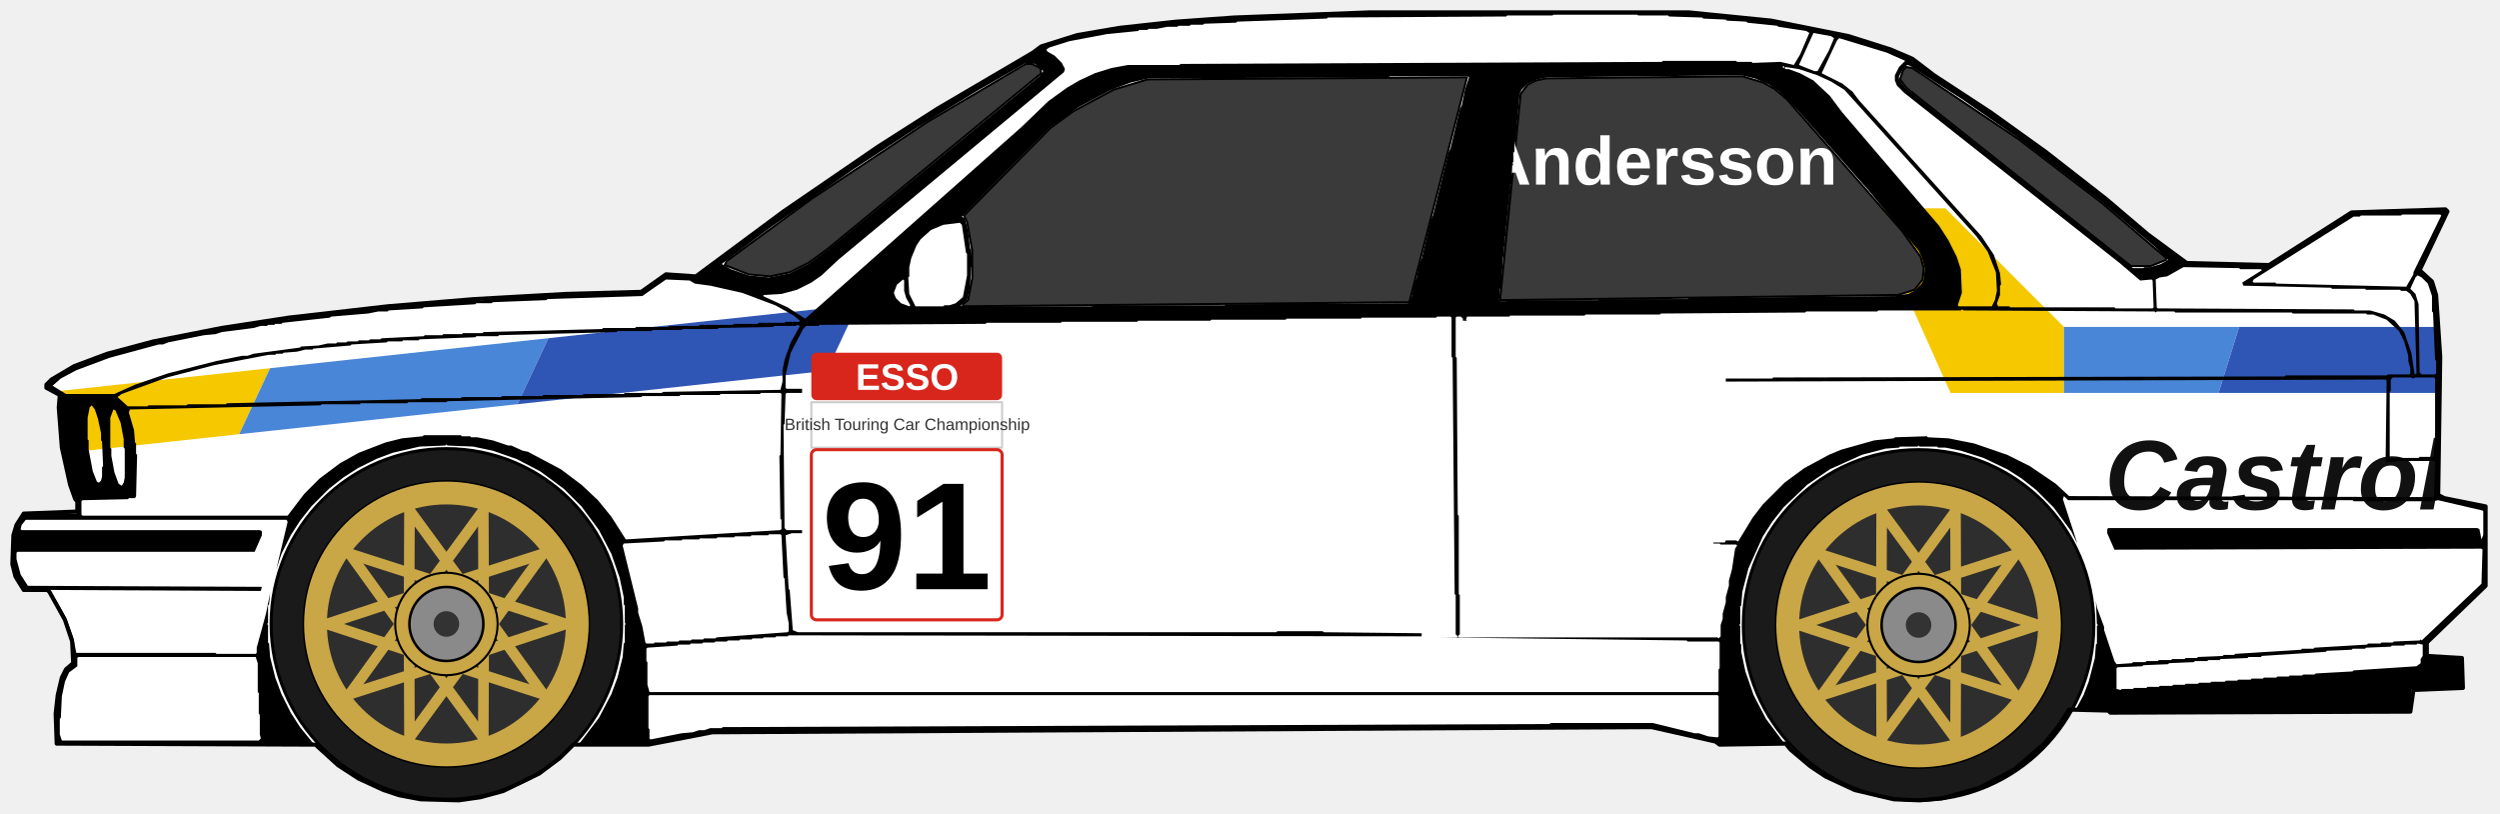
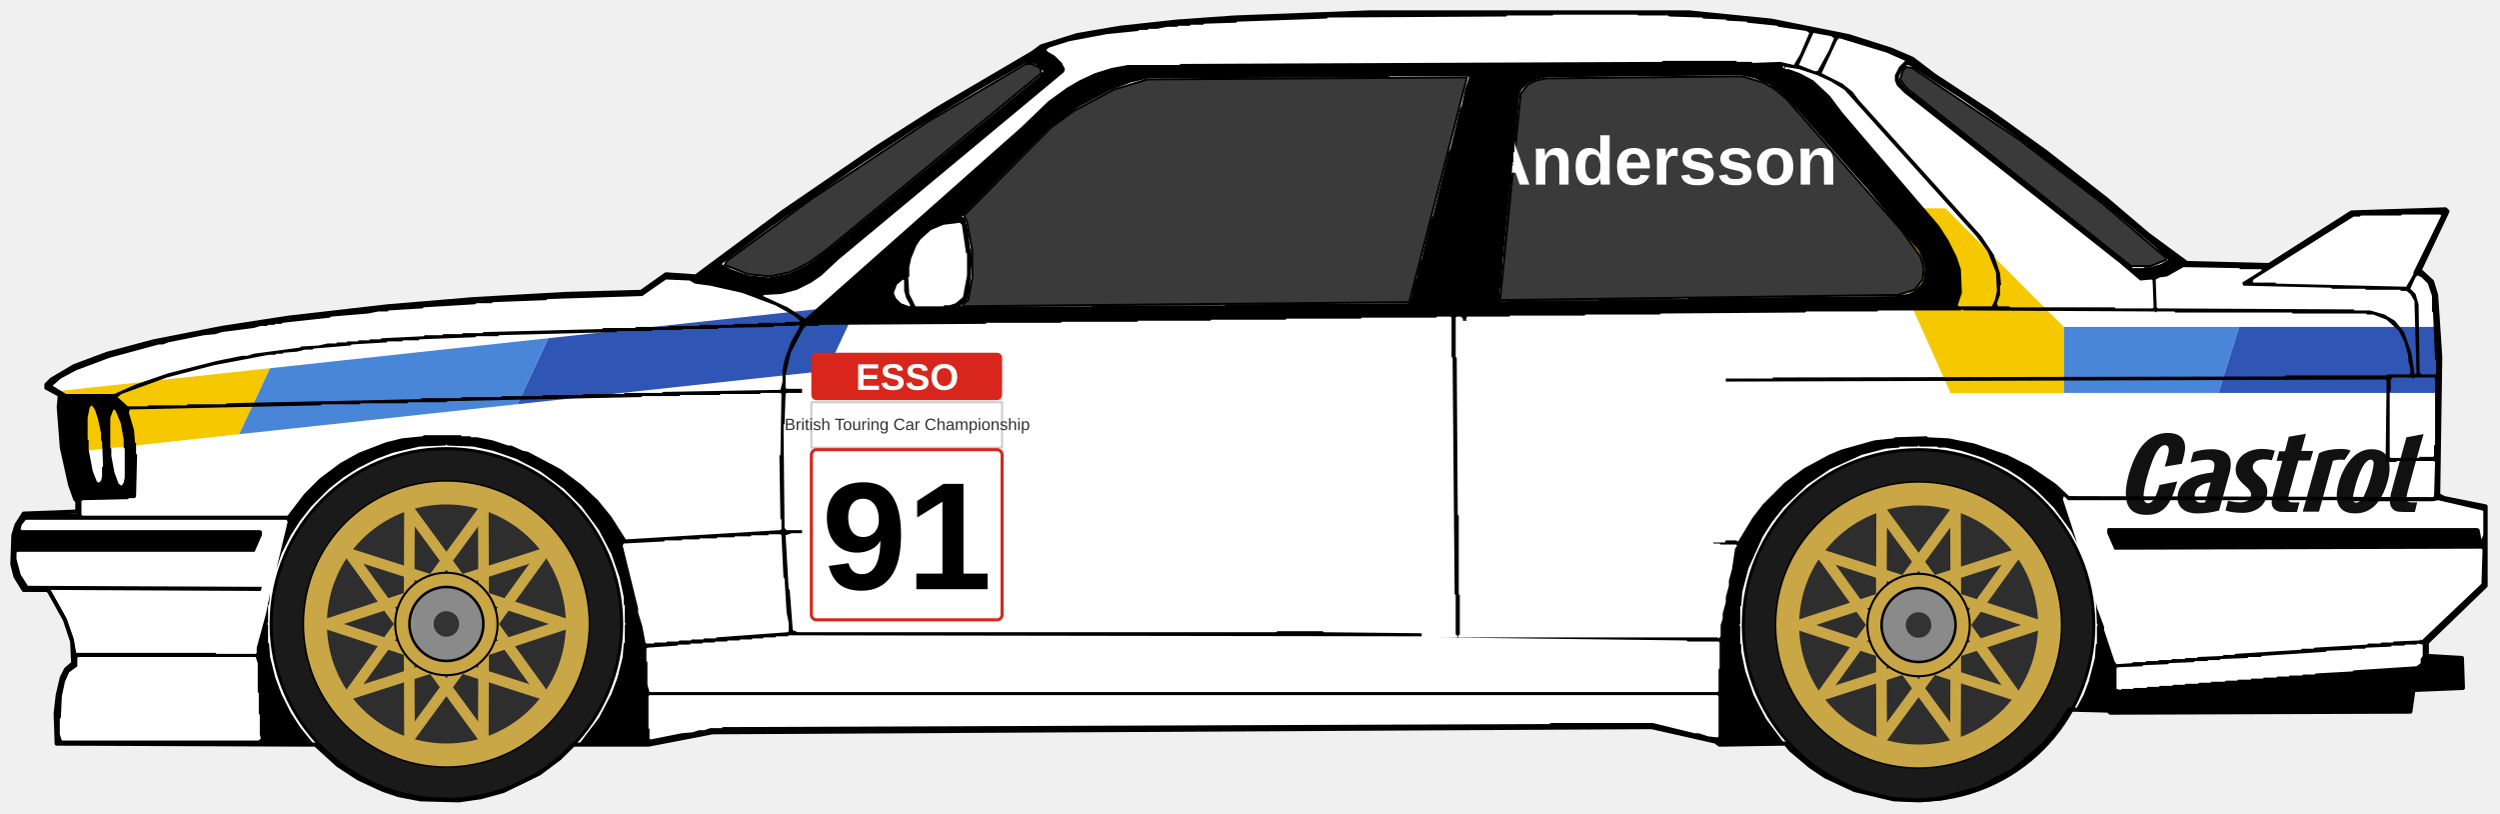
<svg xmlns="http://www.w3.org/2000/svg" viewBox="-12 -12 2424 789" width="2424" height="789">
  <defs>
    <clipPath id="body">
      <path d="M2362.0,193.0 L2360.0,191.0 L2269.0,194.0 L2189.0,245.0 L2109.0,243.0 L2071.0,215.0 L2031.0,181.0 L1972.0,135.0 L1919.0,97.0 L1864.0,61.0 L1843.0,45.0 L1822.0,36.0 L1781.0,23.0 L1706.0,8.0 L1626.0,0.0 L1317.0,0.0 L1185.0,5.0 L1129.0,9.0 L1074.0,15.0 L1033.0,22.0 L998.0,33.0 L990.0,39.0 L898.0,93.0 L840.0,130.0 L748.0,193.0 L663.0,256.0 L634.0,254.0 L610.0,271.0 L537.0,273.0 L448.0,278.0 L364.0,285.0 L268.0,296.0 L203.0,306.0 L137.0,319.0 L92.0,331.0 L60.0,343.0 L38.0,356.0 L33.0,361.0 L33.0,364.0 L46.0,371.0 L45.0,383.0 L48.0,422.0 L56.0,458.0 L61.0,472.0 L63.0,474.0 L63.0,484.0 L11.0,486.0 L4.0,497.0 L1.0,507.0 L0.0,535.0 L3.0,547.0 L11.0,560.0 L34.0,560.0 L36.0,562.0 L51.0,589.0 L58.0,610.0 L59.0,631.0 L52.0,637.0 L48.0,645.0 L44.0,662.0 L42.0,680.0 L43.0,709.0 L294.0,710.0 L316.0,730.0 L336.0,743.0 L360.0,754.0 L375.0,759.0 L396.0,763.0 L433.0,764.0 L454.0,761.0 L476.0,755.0 L511.0,738.0 L531.0,723.0 L544.0,710.0 L617.0,710.0 L679.0,698.0 L1590.0,693.0 L1652.0,707.0 L1656.0,710.0 L1720.0,709.0 L1725.0,715.0 L1744.0,731.0 L1759.0,741.0 L1787.0,754.0 L1825.0,763.0 L1850.0,764.0 L1872.0,762.0 L1908.0,752.0 L1942.0,734.0 L1971.0,709.0 L1984.0,693.0 L1995.0,676.0 L2033.0,677.0 L2035.0,679.0 L2326.0,678.0 L2329.0,657.0 L2377.0,655.0 L2376.0,626.0 L2342.0,624.0 L2342.0,611.0 L2399.0,556.0 L2399.0,479.0 L2359.0,471.0 L2353.0,468.0 L2355.0,334.0 L2351.0,274.0 L2347.0,261.0 L2335.0,250.0 Z" />
    </clipPath>
  </defs>
  <path d="M2362.0,193.0 L2360.0,191.0 L2269.0,194.0 L2189.0,245.0 L2109.0,243.0 L2071.0,215.0 L2031.0,181.0 L1972.0,135.0 L1919.0,97.0 L1864.0,61.0 L1843.0,45.0 L1822.0,36.0 L1781.0,23.0 L1706.0,8.0 L1626.0,0.0 L1317.0,0.0 L1185.0,5.0 L1129.0,9.0 L1074.0,15.0 L1033.0,22.0 L998.0,33.0 L990.0,39.0 L898.0,93.0 L840.0,130.0 L748.0,193.0 L663.0,256.0 L634.0,254.0 L610.0,271.0 L537.0,273.0 L448.0,278.0 L364.0,285.0 L268.0,296.0 L203.0,306.0 L137.0,319.0 L92.0,331.0 L60.0,343.0 L38.0,356.0 L33.0,361.0 L33.0,364.0 L46.0,371.0 L45.0,383.0 L48.0,422.0 L56.0,458.0 L61.0,472.0 L63.0,474.0 L63.0,484.0 L11.0,486.0 L4.0,497.0 L1.0,507.0 L0.0,535.0 L3.0,547.0 L11.0,560.0 L34.0,560.0 L36.0,562.0 L51.0,589.0 L58.0,610.0 L59.0,631.0 L52.0,637.0 L48.0,645.0 L44.0,662.0 L42.0,680.0 L43.0,709.0 L294.0,710.0 L316.0,730.0 L336.0,743.0 L360.0,754.0 L375.0,759.0 L396.0,763.0 L433.0,764.0 L454.0,761.0 L476.0,755.0 L511.0,738.0 L531.0,723.0 L544.0,710.0 L617.0,710.0 L679.0,698.0 L1590.0,693.0 L1652.0,707.0 L1656.0,710.0 L1720.0,709.0 L1725.0,715.0 L1744.0,731.0 L1759.0,741.0 L1787.0,754.0 L1825.0,763.0 L1850.0,764.0 L1872.0,762.0 L1908.0,752.0 L1942.0,734.0 L1971.0,709.0 L1984.0,693.0 L1995.0,676.0 L2033.0,677.0 L2035.0,679.0 L2326.0,678.0 L2329.0,657.0 L2377.0,655.0 L2376.0,626.0 L2342.0,624.0 L2342.0,611.0 L2399.0,556.0 L2399.0,479.0 L2359.0,471.0 L2353.0,468.0 L2355.0,334.0 L2351.0,274.0 L2347.0,261.0 L2335.0,250.0 Z" fill="#ffffff" />
  <g clip-path="url(#body)">
    <path d="M-60.0,378.5 L250.0,345.0 L220.0,409.0 L-90.0,442.5 Z" fill="#f5c800" />
    <path d="M250.0,345.0 L520.0,315.9 L490.0,379.9 L220.0,409.0 Z" fill="#4a86d8" />
    <path d="M520.0,315.9 L820.0,283.5 L790.0,347.5 L490.0,379.9 Z" fill="#2f55b5" />
    <path d="M1800.0,190.0 L1875.0,190.0 L1990.0,305.0 L1990.0,369.0 L1880.0,369.0 Z" fill="#f5c800" />
    <path d="M1990.0,305.0 L2160.0,305.0 L2140.0,369.0 L1990.0,369.0 Z" fill="#4a86d8" />
    <path d="M2160.0,305.0 L2420.0,305.0 L2420.0,369.0 L2140.0,369.0 Z" fill="#2f55b5" />
    <rect x="775" y="330" width="185" height="46" rx="5" fill="#d8261c" />
    <rect x="775" y="378" width="185" height="44" rx="0" fill="#ffffff" stroke="#cccccc" stroke-width="2" />
    <text x="868" y="366" font-family="Arial Black, Arial, Helvetica, sans-serif" font-size="36" font-weight="bold" font-style="normal" fill="#ffffff" text-anchor="middle" textLength="110" lengthAdjust="spacingAndGlyphs">ESSO</text>
    <text x="868" y="405" font-family="Arial, sans-serif" font-size="16" font-weight="normal" font-style="normal" fill="#333333" text-anchor="middle" textLength="165" lengthAdjust="spacingAndGlyphs">British Touring Car Championship</text>
-     <text x="2195" y="482" font-family="Arial Black, Arial, Helvetica, sans-serif" font-size="96" font-weight="bold" font-style="italic" fill="#111111" text-anchor="middle" textLength="295" lengthAdjust="spacingAndGlyphs">Castrol</text>
+     <defs>
+       <filter id="lg0_f" x="0" y="0" width="1" height="1" color-interpolation-filters="sRGB">
+         <feFlood flood-color="#111111" />
+         <feComposite in2="SourceAlpha" operator="in" />
+       </filter>
+     </defs>
+     <g filter="url(#lg0_f)">
+       <svg x="2047.29" y="405.00" width="294.43" height="85.00" viewBox="-0.24 -0.24 86.18 24.88" preserveAspectRatio="none">
+         <defs id="lg0_defs3129" />
+         <path d="m 80.397,17.975 c -0.082,0.412 -0.165,0.825 -0.165,1.155 0,0.99 0.742,1.155 1.484,1.155 h 1.567 l -0.66,2.721 h -3.134 c -0.99,0 -1.814,-0.082 -2.227,-0.247 -1.072,-0.412 -1.732,-1.402 -1.732,-2.804 0,-0.66 0.165,-1.319 0.247,-1.979 0.165,-0.825 4.453,-16.164 4.453,-16.164 L 85.098,0.904 c 0,-0.082 -4.618,16.329 -4.701,17.071 z M 53.76,5.687 H 50.378 L 51.698,0.821 46.832,1.646 45.76,5.769 h -1.649 l -0.742,2.721 h 1.649 c 0,0 -2.639,9.484 -2.804,10.226 -0.165,0.495 -0.247,1.155 -0.247,1.649 0,1.237 0.825,2.144 1.897,2.474 0.412,0.165 1.072,0.165 1.897,0.165 h 3.381 l 0.742,-2.721 h -1.732 c -0.742,0 -1.484,-0.082 -1.484,-0.99 0,-0.247 0.082,-0.495 0.082,-0.825 0.082,-0.412 2.804,-10.061 2.804,-10.061 h 3.381 z M 42.874,5.604 C 41.719,5.275 40.4,5.11 39.163,5.11 c -3.546,0 -7.34,1.897 -7.422,5.938 0,3.629 4.371,4.866 4.371,6.927 0,1.649 -1.484,2.309 -2.969,2.309 -1.155,0 -2.392,-0.165 -3.546,-0.495 l -0.742,2.804 c 1.484,0.495 3.299,0.66 4.866,0.66 3.629,0 6.927,-2.062 7.01,-6.02 0,-3.876 -4.123,-4.701 -4.123,-6.927 0,-1.732 1.732,-2.227 3.134,-2.227 0.742,0 1.567,0.082 2.309,0.247 z M 17.391,4.78 c 0,-3.134 -2.144,-4.206 -4.948,-4.206 -2.886,0 -5.278,1.319 -7.175,3.546 -2.557,3.051 -4.701,9.566 -4.701,13.525 0,4.123 1.732,6.185 5.938,6.185 5.855,0 7.257,-4.783 8.659,-9.484 l -5.031,0.99 c -0.412,1.319 -1.402,5.195 -3.216,5.195 -1.072,0 -1.319,-0.99 -1.319,-1.897 0,-2.639 1.567,-7.752 2.557,-10.226 0.495,-1.319 1.814,-4.371 3.546,-4.371 0.412,0 0.66,0.247 0.825,0.412 0.165,0.247 0.247,0.495 0.247,0.907 0,0.165 0,0.577 -0.082,0.825 C 12.608,6.841 11.618,10.14 11.618,10.14 l 4.866,-0.825 c 0.33,-1.484 0.907,-3.134 0.907,-4.536 z M 64.398,5.604 C 63.656,5.192 62.501,5.11 61.512,5.11 c -1.979,0 -4.371,0.33 -6.103,1.237 l -4.618,16.576 h 4.618 L 59.367,8.491 c 0.66,-0.247 1.402,-0.33 2.062,-0.33 0.577,0 0.907,0 1.237,0.082 z M 30.009,11.954 27.04,22.593 c -2.062,0.577 -4.206,0.825 -6.35,0.825 -2.721,0 -5.443,-1.319 -5.443,-4.371 0,-5.36 5.773,-6.845 10.061,-7.257 0.247,-0.66 0.412,-1.402 0.412,-2.144 0,-1.237 -1.072,-1.484 -2.062,-1.484 -1.402,0 -3.381,0.412 -4.701,0.825 l 0.742,-2.886 c 1.484,-0.66 3.629,-0.907 5.278,-0.907 2.557,0 5.36,0.825 5.36,3.958 0.082,0.907 -0.082,1.814 -0.33,2.804 z m -9.896,6.515 c 0,1.072 0.495,1.897 1.649,1.897 0.412,0 0.825,0 1.319,-0.082 l 1.567,-5.69 c -2.227,0.247 -4.536,1.319 -4.536,3.876 z M 74.377,15.913 c -1.484,4.123 -3.958,7.505 -8.742,7.505 -3.299,0 -5.195,-1.649 -5.195,-5.031 0,-1.484 0.412,-3.134 0.825,-4.536 1.319,-3.958 4.288,-8.659 8.989,-8.659 3.546,0 5.195,1.814 5.195,5.278 0.082,1.649 -0.495,3.794 -1.072,5.443 z M 70.088,8.161 c -0.495,0 -0.825,0.247 -1.237,0.577 -1.237,1.155 -2.639,4.783 -3.299,7.587 -0.33,1.319 -0.495,2.062 -0.495,2.886 0,0.742 0.33,1.155 0.907,1.155 0.495,0 0.99,-0.33 1.319,-0.66 0.66,-0.66 1.072,-1.567 1.567,-2.804 C 70.006,14.099 70.913,10.47 70.913,9.315 70.995,8.738 70.748,8.161 70.088,8.161 z" id="lg0_path3069" style="fill:#ed1b2f" />
+       </svg>
+     </g>
    <rect x="775" y="424" width="185" height="165" rx="5" fill="#ffffff" stroke="#d8261c" stroke-width="3" />
    <text x="867.5" y="559.3" font-family="Arial, Helvetica, sans-serif" font-size="148.5" font-weight="bold" font-style="normal" fill="#000000" text-anchor="middle" textLength="148.0" lengthAdjust="spacingAndGlyphs">91</text>
  </g>
  <path d="M1411.0,63.0 L1101.0,65.0 L1068.0,75.0 L1029.0,96.0 L1007.0,112.0 L923.0,197.0 L926.0,203.0 L931.0,231.0 L931.0,258.0 L927.0,279.0 L922.0,283.0 L922.0,285.0 L1355.0,281.0 Z" fill="#3a3a3a" stroke="#000" stroke-width="2" />
  <path d="M1463.0,79.0 L1443.0,279.0 L1829.0,274.0 L1845.0,269.0 L1853.0,259.0 L1854.0,248.0 L1851.0,237.0 L1833.0,212.0 L1721.0,84.0 L1709.0,74.0 L1698.0,68.0 L1678.0,62.0 L1488.0,64.0 L1478.0,66.0 L1470.0,70.0 Z" fill="#3a3a3a" stroke="#000" stroke-width="2" />
  <path d="M1834.0,56.0 L1831.0,65.0 L1837.0,73.0 L2055.0,246.0 L2074.0,246.0 L2089.0,240.0 L2089.0,238.0 L2027.0,185.0 L1946.0,123.0 L1843.0,54.0 L1837.0,53.0 Z" fill="#3a3a3a" stroke="#000" stroke-width="2" />
  <path d="M997.0,54.0 L989.0,50.0 L983.0,50.0 L888.0,106.0 L775.0,181.0 L693.0,241.0 L691.0,245.0 L714.0,254.0 L735.0,256.0 L754.0,252.0 L772.0,243.0 L790.0,230.0 L998.0,59.0 Z" fill="#3a3a3a" stroke="#000" stroke-width="2" />
  <g clip-path="url(#body)">
    <text x="1598" y="167" font-family="Arial, Helvetica, sans-serif" font-size="66" font-weight="bold" font-style="normal" fill="#ffffff" text-anchor="middle" textLength="270" lengthAdjust="spacingAndGlyphs">Andersson</text>
  </g>
  <path fill="#000" fill-rule="evenodd" d="M2361.0,193.0 L2360.0,192.0 L2343.0,192.0 L2342.0,193.0 L2271.0,194.0 L2189.0,246.0 L2149.0,245.0 L2148.0,244.0 L2144.0,245.0 L2143.0,244.0 L2110.0,244.0 L2070.0,215.0 L2025.0,177.0 L1968.0,133.0 L1906.0,89.0 L1870.0,66.0 L1842.0,45.0 L1817.0,35.0 L1782.0,24.0 L1753.0,17.0 L1721.0,11.0 L1716.0,11.0 L1715.0,10.0 L1709.0,10.0 L1708.0,9.0 L1701.0,9.0 L1700.0,8.0 L1677.0,6.0 L1676.0,5.0 L1667.0,5.0 L1666.0,4.0 L1657.0,4.0 L1656.0,3.0 L1615.0,1.0 L1614.0,0.0 L1305.0,1.0 L1304.0,2.0 L1266.0,2.0 L1265.0,3.0 L1242.0,3.0 L1241.0,4.0 L1180.0,6.0 L1179.0,7.0 L1150.0,8.0 L1149.0,9.0 L1138.0,9.0 L1137.0,10.0 L1128.0,10.0 L1127.0,11.0 L1116.0,11.0 L1115.0,12.0 L1073.0,16.0 L1072.0,17.0 L1053.0,19.0 L1016.0,27.0 L996.0,35.0 L991.0,39.0 L901.0,92.0 L832.0,136.0 L742.0,198.0 L662.0,257.0 L633.0,255.0 L609.0,272.0 L532.0,274.0 L531.0,275.0 L512.0,275.0 L511.0,276.0 L494.0,276.0 L493.0,277.0 L476.0,277.0 L475.0,278.0 L459.0,278.0 L458.0,279.0 L418.0,281.0 L417.0,282.0 L394.0,283.0 L393.0,284.0 L383.0,284.0 L382.0,285.0 L372.0,285.0 L371.0,286.0 L361.0,286.0 L351.0,288.0 L323.0,290.0 L322.0,291.0 L297.0,293.0 L289.0,295.0 L282.0,295.0 L281.0,296.0 L274.0,296.0 L273.0,297.0 L239.0,301.0 L238.0,302.0 L226.0,303.0 L225.0,304.0 L196.0,308.0 L190.0,310.0 L185.0,310.0 L179.0,312.0 L174.0,312.0 L154.0,317.0 L145.0,318.0 L140.0,320.0 L136.0,320.0 L101.0,329.0 L62.0,343.0 L42.0,354.0 L33.0,363.0 L46.0,371.0 L46.0,391.0 L47.0,392.0 L47.0,407.0 L48.0,408.0 L49.0,424.0 L57.0,459.0 L61.0,470.0 L64.0,474.0 L64.0,484.0 L62.0,486.0 L12.0,486.0 L9.0,489.0 L4.0,499.0 L1.0,510.0 L1.0,518.0 L0.0,519.0 L1.0,536.0 L5.0,550.0 L11.0,559.0 L13.0,560.0 L35.0,560.0 L54.0,594.0 L58.0,607.0 L60.0,631.0 L53.0,637.0 L50.0,642.0 L46.0,655.0 L45.0,666.0 L44.0,667.0 L44.0,676.0 L43.0,677.0 L43.0,707.0 L44.0,709.0 L292.0,709.0 L279.0,693.0 L270.0,679.0 L261.0,661.0 L255.0,645.0 L250.0,625.0 L249.0,612.0 L248.0,611.0 L248.0,594.0 L247.0,593.0 L248.0,592.0 L248.0,575.0 L249.0,574.0 L250.0,563.0 L246.0,583.0 L237.0,616.0 L237.0,621.0 L236.0,622.0 L198.0,622.0 L197.0,621.0 L62.0,621.0 L59.0,606.0 L52.0,587.0 L43.0,571.0 L36.0,562.0 L37.0,560.0 L241.0,561.0 L242.0,557.0 L15.0,556.0 L8.0,545.0 L4.0,530.0 L4.0,524.0 L5.0,523.0 L235.0,523.0 L242.0,507.0 L242.0,503.0 L240.0,502.0 L9.0,502.0 L8.0,501.0 L9.0,497.0 L13.0,492.0 L266.0,492.0 L267.0,494.0 L256.0,540.0 L261.0,525.0 L270.0,507.0 L279.0,493.0 L290.0,479.0 L307.0,462.0 L321.0,451.0 L335.0,442.0 L353.0,433.0 L369.0,427.0 L395.0,421.0 L420.0,420.0 L421.0,419.0 L422.0,420.0 L447.0,421.0 L466.0,425.0 L489.0,433.0 L512.0,445.0 L535.0,462.0 L552.0,479.0 L569.0,502.0 L581.0,525.0 L589.0,548.0 L593.0,567.0 L593.0,574.0 L594.0,575.0 L594.0,592.0 L595.0,593.0 L594.0,594.0 L594.0,611.0 L593.0,612.0 L592.0,625.0 L587.0,645.0 L581.0,661.0 L569.0,684.0 L550.0,709.0 L618.0,709.0 L658.0,701.0 L663.0,701.0 L669.0,699.0 L674.0,699.0 L680.0,697.0 L960.0,696.0 L961.0,695.0 L1163.0,695.0 L1164.0,694.0 L1369.0,694.0 L1370.0,693.0 L1593.0,693.0 L1629.0,702.0 L1654.0,707.0 L1655.0,709.0 L1719.0,709.0 L1701.0,685.0 L1689.0,662.0 L1681.0,639.0 L1677.0,620.0 L1677.0,613.0 L1676.0,612.0 L1676.0,595.0 L1675.0,594.0 L1676.0,593.0 L1676.0,576.0 L1677.0,575.0 L1678.0,562.0 L1684.0,539.0 L1698.0,508.0 L1707.0,494.0 L1718.0,480.0 L1741.0,458.0 L1763.0,443.0 L1794.0,429.0 L1817.0,423.0 L1830.0,422.0 L1831.0,421.0 L1848.0,421.0 L1849.0,420.0 L1850.0,421.0 L1867.0,421.0 L1868.0,422.0 L1875.0,422.0 L1890.0,425.0 L1912.0,432.0 L1935.0,443.0 L1949.0,452.0 L1963.0,463.0 L1980.0,480.0 L1997.0,503.0 L2003.0,515.0 L1989.0,472.0 L1990.0,469.0 L1994.0,473.0 L2270.0,473.0 L2271.0,474.0 L2348.0,474.0 L2353.0,473.0 L2396.0,483.0 L2397.0,484.0 L2397.0,506.0 L2395.0,511.0 L2393.0,501.0 L2391.0,500.0 L2033.0,500.0 L2032.0,501.0 L2032.0,505.0 L2039.0,521.0 L2395.0,520.0 L2396.0,521.0 L2395.0,554.0 L2337.0,609.0 L2336.0,608.0 L2335.0,609.0 L2310.0,610.0 L2309.0,611.0 L2298.0,611.0 L2297.0,612.0 L2285.0,612.0 L2284.0,613.0 L2233.0,616.0 L2232.0,617.0 L2221.0,617.0 L2220.0,618.0 L2156.0,622.0 L2155.0,623.0 L2145.0,623.0 L2144.0,624.0 L2120.0,625.0 L2119.0,626.0 L2108.0,626.0 L2107.0,627.0 L2095.0,627.0 L2094.0,628.0 L2082.0,628.0 L2081.0,629.0 L2070.0,629.0 L2069.0,630.0 L2057.0,630.0 L2056.0,631.0 L2041.0,632.0 L2039.0,629.0 L2029.0,599.0 L2029.0,596.0 L2022.0,577.0 L2021.0,571.0 L2022.0,593.0 L2023.0,594.0 L2022.0,595.0 L2022.0,612.0 L2021.0,613.0 L2020.0,626.0 L2014.0,649.0 L2009.0,662.0 L2002.0,675.0 L2007.0,675.0 L2008.0,676.0 L2033.0,676.0 L2035.0,678.0 L2299.0,678.0 L2300.0,677.0 L2326.0,677.0 L2327.0,657.0 L2328.0,656.0 L2367.0,656.0 L2368.0,655.0 L2376.0,655.0 L2376.0,627.0 L2375.0,626.0 L2347.0,626.0 L2342.0,625.0 L2341.0,624.0 L2342.0,610.0 L2398.0,556.0 L2398.0,551.0 L2399.0,550.0 L2399.0,480.0 L2374.0,475.0 L2369.0,473.0 L2365.0,473.0 L2360.0,471.0 L2356.0,471.0 L2352.0,469.0 L2353.0,465.0 L2355.0,346.0 L2354.0,345.0 L2354.0,331.0 L2353.0,330.0 L2351.0,284.0 L2350.0,283.0 L2350.0,273.0 L2348.0,265.0 L2344.0,258.0 L2336.0,253.0 L2334.0,250.0 L2353.0,212.0 Z M617.0,663.0 L618.0,662.0 L1654.0,662.0 L1655.0,663.0 L1655.0,702.0 L1654.0,703.0 L1645.0,702.0 L1636.0,699.0 L1632.0,699.0 L1591.0,689.0 L1492.0,689.0 L1491.0,690.0 L689.0,693.0 L688.0,694.0 L677.0,694.0 L671.0,696.0 L666.0,696.0 L660.0,698.0 L649.0,699.0 L619.0,705.0 L618.0,704.0 L618.0,695.0 L617.0,694.0 Z M51.0,649.0 L55.0,640.0 L63.0,634.0 L63.0,626.0 L64.0,625.0 L236.0,625.0 L238.0,631.0 L238.0,659.0 L239.0,660.0 L239.0,680.0 L240.0,681.0 L240.0,700.0 L241.0,704.0 L239.0,706.0 L48.0,706.0 L46.0,700.0 L46.0,685.0 L47.0,684.0 L48.0,663.0 Z M2338.0,613.0 L2338.0,624.0 L2336.0,627.0 L2336.0,631.0 L2332.0,634.0 L2271.0,638.0 L2270.0,639.0 L2234.0,641.0 L2233.0,642.0 L2222.0,642.0 L2221.0,643.0 L2209.0,643.0 L2208.0,644.0 L2197.0,644.0 L2196.0,645.0 L2184.0,645.0 L2183.0,646.0 L2172.0,646.0 L2171.0,647.0 L2159.0,647.0 L2158.0,648.0 L2147.0,648.0 L2146.0,649.0 L2133.0,649.0 L2132.0,650.0 L2121.0,650.0 L2120.0,651.0 L2108.0,651.0 L2107.0,652.0 L2096.0,652.0 L2095.0,653.0 L2083.0,653.0 L2082.0,654.0 L2071.0,654.0 L2070.0,655.0 L2058.0,655.0 L2057.0,656.0 L2046.0,656.0 L2045.0,657.0 L2041.0,656.0 L2041.0,636.0 L2042.0,635.0 L2066.0,634.0 L2067.0,633.0 L2091.0,632.0 L2092.0,631.0 L2116.0,630.0 L2117.0,629.0 L2129.0,629.0 L2130.0,628.0 L2141.0,628.0 L2142.0,627.0 L2168.0,626.0 L2169.0,625.0 L2181.0,625.0 L2182.0,624.0 L2244.0,620.0 L2245.0,619.0 L2269.0,618.0 L2270.0,617.0 L2282.0,617.0 L2283.0,616.0 L2307.0,615.0 L2308.0,614.0 L2320.0,614.0 L2321.0,613.0 L2332.0,613.0 L2333.0,612.0 Z M746.0,507.0 L748.0,548.0 L749.0,549.0 L751.0,582.0 L753.0,592.0 L753.0,600.0 L752.0,601.0 L683.0,606.0 L682.0,607.0 L671.0,607.0 L670.0,608.0 L659.0,608.0 L658.0,609.0 L647.0,609.0 L646.0,610.0 L635.0,610.0 L634.0,611.0 L623.0,611.0 L622.0,612.0 L615.0,612.0 L614.0,611.0 L611.0,595.0 L607.0,582.0 L607.0,578.0 L592.0,517.0 L593.0,515.0 L632.0,513.0 L633.0,512.0 L649.0,512.0 L650.0,511.0 L666.0,511.0 L667.0,510.0 L683.0,510.0 L684.0,509.0 L700.0,509.0 L701.0,508.0 L716.0,508.0 L717.0,507.0 L733.0,507.0 L734.0,506.0 L745.0,506.0 Z M98.0,385.0 L100.0,386.0 L105.0,398.0 L108.0,414.0 L108.0,422.0 L109.0,423.0 L109.0,451.0 L108.0,456.0 L106.0,459.0 L103.0,457.0 L99.0,446.0 L96.0,430.0 L96.0,423.0 L95.0,422.0 L95.0,393.0 Z M77.0,381.0 L80.0,385.0 L83.0,394.0 L86.0,408.0 L86.0,415.0 L87.0,416.0 L88.0,440.0 L87.0,441.0 L87.0,450.0 L86.0,454.0 L84.0,456.0 L82.0,455.0 L78.0,445.0 L74.0,424.0 L74.0,415.0 L73.0,414.0 L73.0,393.0 L75.0,383.0 Z M746.0,370.0 L745.0,429.0 L744.0,430.0 L745.0,491.0 L746.0,492.0 L746.0,501.0 L745.0,502.0 L595.0,511.0 L581.0,489.0 L568.0,473.0 L552.0,458.0 L532.0,443.0 L500.0,426.0 L495.0,425.0 L484.0,420.0 L481.0,420.0 L466.0,415.0 L451.0,412.0 L445.0,412.0 L444.0,411.0 L436.0,411.0 L435.0,410.0 L399.0,410.0 L398.0,411.0 L378.0,413.0 L362.0,417.0 L336.0,427.0 L318.0,437.0 L298.0,452.0 L283.0,467.0 L267.0,488.0 L68.0,488.0 L67.0,487.0 L67.0,474.0 L68.0,473.0 L112.0,472.0 L113.0,471.0 L119.0,471.0 L120.0,469.0 L121.0,429.0 L120.0,428.0 L120.0,418.0 L119.0,417.0 L118.0,405.0 L113.0,388.0 L114.0,385.0 L299.0,381.0 L300.0,380.0 L337.0,380.0 L338.0,379.0 L383.0,379.0 L384.0,378.0 L421.0,378.0 L422.0,377.0 L610.0,373.0 L611.0,372.0 L647.0,372.0 L648.0,371.0 L686.0,371.0 L687.0,370.0 L725.0,370.0 L726.0,369.0 L745.0,369.0 Z M2309.0,354.0 L2327.0,354.0 L2328.0,355.0 L2331.0,354.0 L2349.0,354.0 L2350.0,355.0 L2350.0,419.0 L2349.0,420.0 L2349.0,430.0 L2348.0,431.0 L2335.0,431.0 L2334.0,432.0 L2307.0,432.0 L2306.0,431.0 L2306.0,368.0 L2307.0,367.0 L2307.0,356.0 Z M764.0,304.0 L755.0,320.0 L749.0,337.0 L747.0,347.0 L747.0,358.0 L745.0,366.0 L631.0,368.0 L630.0,369.0 L594.0,369.0 L593.0,370.0 L554.0,370.0 L553.0,371.0 L515.0,371.0 L514.0,372.0 L475.0,372.0 L474.0,373.0 L436.0,373.0 L435.0,374.0 L397.0,374.0 L396.0,375.0 L208.0,379.0 L207.0,380.0 L170.0,380.0 L169.0,381.0 L132.0,381.0 L131.0,382.0 L112.0,382.0 L102.0,373.0 L106.0,370.0 L150.0,354.0 L196.0,342.0 L249.0,332.0 L255.0,332.0 L256.0,331.0 L262.0,331.0 L263.0,330.0 L276.0,329.0 L284.0,327.0 L291.0,327.0 L292.0,326.0 L328.0,323.0 L329.0,322.0 L363.0,320.0 L364.0,319.0 L378.0,319.0 L379.0,318.0 L394.0,318.0 L395.0,317.0 L449.0,315.0 L450.0,314.0 L471.0,314.0 L472.0,313.0 L586.0,310.0 L587.0,309.0 L620.0,309.0 L621.0,308.0 L649.0,308.0 L650.0,307.0 L684.0,307.0 L685.0,306.0 L738.0,305.0 L739.0,304.0 L760.0,304.0 L761.0,303.0 Z M1656.0,611.0 L1656.0,636.0 L1655.0,637.0 L1655.0,658.0 L1654.0,659.0 L618.0,659.0 L616.0,652.0 L616.0,630.0 L615.0,629.0 L615.0,617.0 L616.0,616.0 L645.0,614.0 L646.0,613.0 L657.0,613.0 L658.0,612.0 L669.0,612.0 L670.0,611.0 L681.0,611.0 L682.0,610.0 L693.0,610.0 L694.0,609.0 L705.0,609.0 L706.0,608.0 L717.0,608.0 L718.0,607.0 L728.0,607.0 L729.0,606.0 L740.0,606.0 L741.0,605.0 L752.0,605.0 L753.0,604.0 L1367.0,605.0 L1367.0,602.0 L1272.0,601.0 L1271.0,600.0 L1227.0,600.0 L1226.0,601.0 L762.0,601.0 L757.0,599.0 L754.0,560.0 L753.0,559.0 L750.0,507.0 L756.0,505.0 L766.0,505.0 L766.0,502.0 L751.0,502.0 L749.0,500.0 L748.0,400.0 L749.0,399.0 L750.0,370.0 L751.0,369.0 L766.0,369.0 L766.0,365.0 L751.0,365.0 L750.0,364.0 L750.0,352.0 L755.0,330.0 L767.0,307.0 L770.0,304.0 L782.0,304.0 L783.0,303.0 L944.0,302.0 L945.0,301.0 L1017.0,301.0 L1018.0,300.0 L1091.0,300.0 L1092.0,299.0 L1162.0,299.0 L1163.0,298.0 L1235.0,298.0 L1236.0,297.0 L1308.0,297.0 L1309.0,296.0 L1381.0,296.0 L1382.0,295.0 L1395.0,295.0 L1396.0,296.0 L1396.0,334.0 L1397.0,335.0 L1399.0,564.0 L1400.0,565.0 L1400.0,603.0 L1402.0,605.0 L1401.0,606.0 L1382.0,606.0 L1624.0,609.0 L1625.0,610.0 L1655.0,610.0 Z M2350.0,436.0 L2349.0,469.0 L2348.0,470.0 L1995.0,469.0 L1982.0,457.0 L1957.0,440.0 L1935.0,429.0 L1903.0,418.0 L1878.0,413.0 L1858.0,412.0 L1857.0,411.0 L1826.0,412.0 L1825.0,413.0 L1806.0,415.0 L1774.0,424.0 L1762.0,429.0 L1738.0,442.0 L1719.0,456.0 L1698.0,477.0 L1688.0,490.0 L1674.0,513.0 L1672.0,512.0 L1662.0,512.0 L1661.0,514.0 L1650.0,514.0 L1650.0,515.0 L1656.0,515.0 L1657.0,516.0 L1672.0,516.0 L1673.0,517.0 L1671.0,520.0 L1668.0,540.0 L1665.0,551.0 L1665.0,556.0 L1662.0,567.0 L1662.0,572.0 L1659.0,583.0 L1659.0,588.0 L1657.0,594.0 L1657.0,605.0 L1655.0,607.0 L1654.0,606.0 L1403.0,606.0 L1402.0,605.0 L1404.0,603.0 L1404.0,565.0 L1403.0,564.0 L1403.0,488.0 L1402.0,487.0 L1401.0,335.0 L1400.0,334.0 L1400.0,296.0 L1401.0,295.0 L1405.0,295.0 L1407.0,297.0 L1407.0,299.0 L1411.0,299.0 L1410.0,298.0 L1411.0,295.0 L1452.0,295.0 L1453.0,294.0 L1525.0,294.0 L1526.0,293.0 L1598.0,293.0 L1599.0,292.0 L1739.0,291.0 L1740.0,290.0 L1809.0,290.0 L1810.0,289.0 L1890.0,289.0 L1891.0,288.0 L1893.0,289.0 L2078.0,290.0 L2079.0,291.0 L2080.0,290.0 L2097.0,290.0 L2098.0,291.0 L2211.0,291.0 L2212.0,292.0 L2283.0,292.0 L2284.0,293.0 L2290.0,293.0 L2303.0,298.0 L2315.0,309.0 L2320.0,319.0 L2324.0,333.0 L2324.0,338.0 L2326.0,345.0 L2326.0,350.0 L2325.0,351.0 L2304.0,351.0 L2303.0,352.0 L2205.0,352.0 L2204.0,353.0 L1708.0,354.0 L1707.0,355.0 L1662.0,355.0 L1662.0,358.0 L2302.0,356.0 L2303.0,357.0 L2302.0,435.0 L2303.0,436.0 L2312.0,436.0 L2313.0,435.0 L2349.0,435.0 Z M864.0,259.0 L865.0,260.0 L865.0,270.0 L867.0,277.0 L871.0,284.0 L870.0,285.0 L862.0,282.0 L857.0,277.0 L855.0,272.0 L858.0,264.0 Z M764.0,299.0 L763.0,300.0 L750.0,300.0 L749.0,301.0 L724.0,301.0 L723.0,302.0 L700.0,302.0 L699.0,303.0 L667.0,303.0 L666.0,304.0 L637.0,304.0 L636.0,305.0 L605.0,305.0 L604.0,306.0 L573.0,306.0 L572.0,307.0 L457.0,310.0 L456.0,311.0 L437.0,311.0 L436.0,312.0 L418.0,312.0 L417.0,313.0 L400.0,313.0 L399.0,314.0 L358.0,316.0 L357.0,317.0 L347.0,317.0 L346.0,318.0 L336.0,318.0 L335.0,319.0 L325.0,319.0 L324.0,320.0 L315.0,320.0 L314.0,321.0 L306.0,321.0 L297.0,323.0 L280.0,324.0 L279.0,325.0 L234.0,331.0 L228.0,333.0 L223.0,333.0 L198.0,338.0 L151.0,350.0 L119.0,361.0 L99.0,370.0 L52.0,370.0 L39.0,362.0 L47.0,355.0 L62.0,347.0 L94.0,335.0 L142.0,322.0 L146.0,322.0 L151.0,320.0 L186.0,313.0 L197.0,312.0 L203.0,310.0 L234.0,306.0 L241.0,304.0 L247.0,304.0 L248.0,303.0 L254.0,303.0 L255.0,302.0 L261.0,302.0 L262.0,301.0 L308.0,296.0 L309.0,295.0 L345.0,292.0 L355.0,290.0 L364.0,290.0 L365.0,289.0 L398.0,287.0 L399.0,286.0 L449.0,283.0 L450.0,282.0 L465.0,282.0 L466.0,281.0 L518.0,279.0 L519.0,278.0 L611.0,275.0 L634.0,259.0 L657.0,260.0 L662.0,263.0 L677.0,265.0 L708.0,272.0 L740.0,284.0 L758.0,294.0 Z M2333.0,255.0 L2337.0,257.0 L2343.0,263.0 L2347.0,275.0 L2347.0,290.0 L2348.0,291.0 L2350.0,337.0 L2351.0,338.0 L2351.0,350.0 L2350.0,351.0 L2337.0,351.0 L2335.0,349.0 L2334.0,283.0 L2331.0,273.0 L2326.0,268.0 L2331.0,257.0 Z M2079.0,259.0 L2083.0,257.0 L2090.0,256.0 L2106.0,247.0 L2160.0,248.0 L2161.0,249.0 L2181.0,249.0 L2182.0,250.0 L2163.0,262.0 L2164.0,265.0 L2249.0,267.0 L2250.0,268.0 L2282.0,268.0 L2283.0,269.0 L2316.0,269.0 L2317.0,270.0 L2322.0,270.0 L2326.0,273.0 L2330.0,280.0 L2332.0,350.0 L2331.0,351.0 L2330.0,350.0 L2327.0,330.0 L2320.0,310.0 L2311.0,299.0 L2301.0,293.0 L2287.0,289.0 L2272.0,289.0 L2271.0,288.0 L2081.0,287.0 L2080.0,286.0 Z M919.0,204.0 L921.0,206.0 L925.0,233.0 L926.0,234.0 L926.0,255.0 L922.0,276.0 L915.0,282.0 L909.0,284.0 L904.0,284.0 L903.0,285.0 L876.0,285.0 L870.0,273.0 L869.0,257.0 L870.0,256.0 L870.0,247.0 L872.0,238.0 L877.0,226.0 L881.0,220.0 L891.0,211.0 L903.0,206.0 Z M2356.0,197.0 L2329.0,252.0 L2329.0,254.0 L2322.0,266.0 L2196.0,263.0 L2195.0,262.0 L2174.0,262.0 L2173.0,261.0 L2174.0,259.0 L2271.0,198.0 L2277.0,198.0 L2278.0,197.0 L2317.0,197.0 L2318.0,196.0 L2355.0,196.0 Z M1413.0,63.0 L1409.0,75.0 L1406.0,90.0 L1404.0,94.0 L1395.0,132.0 L1393.0,136.0 L1378.0,197.0 L1376.0,201.0 L1367.0,239.0 L1365.0,243.0 L1362.0,258.0 L1360.0,262.0 L1357.0,277.0 L1354.0,282.0 L1177.0,283.0 L1176.0,284.0 L1048.0,284.0 L1047.0,285.0 L921.0,285.0 L920.0,284.0 L926.0,279.0 L929.0,266.0 L930.0,247.0 L931.0,246.0 L930.0,230.0 L929.0,229.0 L927.0,212.0 L924.0,200.0 L921.0,198.0 L1006.0,112.0 L1034.0,92.0 L1066.0,75.0 L1085.0,68.0 L1102.0,64.0 L1335.0,63.0 L1336.0,62.0 L1412.0,62.0 Z M1462.0,79.0 L1464.0,75.0 L1470.0,69.0 L1479.0,65.0 L1489.0,63.0 L1677.0,61.0 L1690.0,64.0 L1704.0,70.0 L1714.0,77.0 L1731.0,94.0 L1800.0,172.0 L1849.0,231.0 L1852.0,237.0 L1855.0,248.0 L1854.0,259.0 L1852.0,263.0 L1845.0,270.0 L1839.0,273.0 L1829.0,274.0 L1828.0,275.0 L1626.0,277.0 L1625.0,278.0 L1539.0,278.0 L1538.0,279.0 L1450.0,279.0 L1449.0,280.0 L1443.0,280.0 L1442.0,278.0 L1443.0,277.0 L1443.0,268.0 L1444.0,267.0 L1446.0,237.0 L1447.0,236.0 L1447.0,227.0 L1448.0,226.0 L1448.0,217.0 L1449.0,216.0 L1449.0,207.0 L1450.0,206.0 L1450.0,197.0 L1451.0,196.0 L1451.0,187.0 L1452.0,186.0 L1452.0,177.0 L1453.0,176.0 L1453.0,167.0 L1454.0,166.0 L1455.0,146.0 L1456.0,145.0 L1456.0,136.0 L1457.0,135.0 L1457.0,126.0 L1458.0,125.0 Z M1720.0,53.0 L1733.0,55.0 L1751.0,61.0 L1764.0,67.0 L1777.0,75.0 L1905.0,217.0 L1916.0,232.0 L1924.0,252.0 L1925.0,270.0 L1923.0,279.0 L1920.0,285.0 L1888.0,285.0 L1887.0,284.0 L1891.0,272.0 L1890.0,249.0 L1886.0,237.0 L1878.0,221.0 L1869.0,207.0 L1775.0,97.0 L1763.0,81.0 L1747.0,66.0 L1734.0,59.0 L1723.0,55.0 L1720.0,55.0 L1719.0,54.0 Z M1717.0,53.0 L1718.0,52.0 L1719.0,53.0 L1718.0,54.0 Z M1834.0,55.0 L1838.0,51.0 L1841.0,52.0 L1891.0,84.0 L1943.0,120.0 L2028.0,185.0 L2078.0,227.0 L2091.0,240.0 L2084.0,244.0 L2074.0,247.0 L2068.0,247.0 L2067.0,248.0 L2057.0,248.0 L1836.0,73.0 L1830.0,65.0 L1830.0,62.0 Z M1000.0,57.0 L996.0,62.0 L791.0,230.0 L772.0,244.0 L754.0,253.0 L734.0,257.0 L714.0,255.0 L697.0,249.0 L688.0,244.0 L736.0,208.0 L816.0,152.0 L877.0,112.0 L936.0,76.0 L983.0,49.0 L992.0,50.0 Z M1770.0,27.0 L1772.0,25.0 L1818.0,39.0 L1836.0,47.0 L1830.0,53.0 L1826.0,61.0 L1826.0,66.0 L1828.0,71.0 L1835.0,78.0 L2044.0,243.0 L2064.0,260.0 L2075.0,259.0 L2076.0,260.0 L2077.0,286.0 L2076.0,287.0 L2040.0,287.0 L2039.0,286.0 L1938.0,286.0 L1937.0,285.0 L1926.0,285.0 L1925.0,282.0 L1928.0,274.0 L1928.0,265.0 L1929.0,264.0 L1928.0,253.0 L1922.0,235.0 L1910.0,217.0 L1791.0,85.0 L1785.0,77.0 L1775.0,69.0 L1755.0,59.0 Z M1747.0,20.0 L1764.0,23.0 L1767.0,25.0 L1762.0,37.0 L1751.0,57.0 L1748.0,57.0 L1733.0,51.0 Z M1743.0,20.0 L1734.0,41.0 L1728.0,51.0 L1715.0,48.0 L1688.0,49.0 L1687.0,48.0 L1673.0,48.0 L1672.0,47.0 L1601.0,47.0 L1600.0,48.0 L1133.0,50.0 L1132.0,51.0 L1082.0,51.0 L1066.0,54.0 L1050.0,59.0 L1035.0,66.0 L1023.0,73.0 L1005.0,86.0 L979.0,111.0 L769.0,297.0 L752.0,286.0 L728.0,275.0 L729.0,274.0 L746.0,273.0 L761.0,269.0 L775.0,262.0 L785.0,255.0 L801.0,240.0 L1020.0,58.0 L1021.0,55.0 L1018.0,49.0 L1011.0,42.0 L1004.0,38.0 L1003.0,36.0 L1006.0,34.0 L1025.0,28.0 L1062.0,21.0 L1092.0,18.0 L1093.0,17.0 L1101.0,17.0 L1102.0,16.0 L1110.0,16.0 L1120.0,14.0 L1130.0,14.0 L1131.0,13.0 L1142.0,13.0 L1143.0,12.0 L1155.0,12.0 L1156.0,11.0 L1187.0,10.0 L1188.0,9.0 L1275.0,6.0 L1276.0,5.0 L1449.0,4.0 L1450.0,3.0 L1494.0,3.0 L1495.0,2.0 L1576.0,2.0 L1577.0,3.0 L1606.0,3.0 L1607.0,4.0 L1639.0,5.0 L1640.0,6.0 L1662.0,7.0 L1663.0,8.0 L1682.0,9.0 L1683.0,10.0 L1712.0,13.0 L1713.0,14.0 L1740.0,18.0 Z" />
  <circle cx="421.0" cy="593.0" r="170.0" fill="#1a1a1a" stroke="#000" stroke-width="3" />
  <circle cx="421.0" cy="593.0" r="138.0" fill="#2e2e2e" stroke="#000" stroke-width="3" />
  <line x1="536.9" y1="593.0" x2="413.2" y2="633.7" stroke="#c9a646" stroke-width="10.3" stroke-linecap="round" />
  <line x1="536.9" y1="593.0" x2="413.2" y2="552.3" stroke="#c9a646" stroke-width="10.3" stroke-linecap="round" />
  <line x1="514.8" y1="661.1" x2="390.8" y2="621.3" stroke="#c9a646" stroke-width="10.3" stroke-linecap="round" />
  <line x1="514.8" y1="661.1" x2="438.6" y2="555.5" stroke="#c9a646" stroke-width="10.3" stroke-linecap="round" />
  <line x1="456.8" y1="703.2" x2="379.9" y2="598.2" stroke="#c9a646" stroke-width="10.3" stroke-linecap="round" />
  <line x1="456.8" y1="703.2" x2="457.3" y2="573.1" stroke="#c9a646" stroke-width="10.3" stroke-linecap="round" />
  <line x1="385.2" y1="703.2" x2="384.7" y2="573.1" stroke="#c9a646" stroke-width="10.3" stroke-linecap="round" />
  <line x1="385.2" y1="703.2" x2="462.1" y2="598.2" stroke="#c9a646" stroke-width="10.3" stroke-linecap="round" />
  <line x1="327.2" y1="661.1" x2="403.4" y2="555.5" stroke="#c9a646" stroke-width="10.3" stroke-linecap="round" />
  <line x1="327.2" y1="661.1" x2="451.2" y2="621.3" stroke="#c9a646" stroke-width="10.3" stroke-linecap="round" />
  <line x1="305.1" y1="593.0" x2="428.8" y2="552.3" stroke="#c9a646" stroke-width="10.3" stroke-linecap="round" />
  <line x1="305.1" y1="593.0" x2="428.8" y2="633.7" stroke="#c9a646" stroke-width="10.3" stroke-linecap="round" />
  <line x1="327.2" y1="524.9" x2="451.2" y2="564.7" stroke="#c9a646" stroke-width="10.3" stroke-linecap="round" />
  <line x1="327.2" y1="524.9" x2="403.4" y2="630.5" stroke="#c9a646" stroke-width="10.3" stroke-linecap="round" />
  <line x1="385.2" y1="482.8" x2="462.1" y2="587.8" stroke="#c9a646" stroke-width="10.3" stroke-linecap="round" />
  <line x1="385.2" y1="482.8" x2="384.7" y2="612.9" stroke="#c9a646" stroke-width="10.3" stroke-linecap="round" />
  <line x1="456.8" y1="482.8" x2="457.3" y2="612.9" stroke="#c9a646" stroke-width="10.3" stroke-linecap="round" />
  <line x1="456.8" y1="482.8" x2="379.9" y2="587.8" stroke="#c9a646" stroke-width="10.3" stroke-linecap="round" />
  <line x1="514.8" y1="524.9" x2="438.6" y2="630.5" stroke="#c9a646" stroke-width="10.3" stroke-linecap="round" />
  <line x1="514.8" y1="524.9" x2="390.8" y2="564.7" stroke="#c9a646" stroke-width="10.3" stroke-linecap="round" />
  <circle cx="421.0" cy="593.0" r="126.96" fill="none" stroke="#c9a646" stroke-width="22.1" />
  <circle cx="421.0" cy="593.0" r="49.68" fill="#c9a646" stroke="#000" stroke-width="2" />
  <circle cx="421.0" cy="593.0" r="35.88" fill="#8a8a8a" stroke="#000" stroke-width="2.5" />
  <circle cx="421.0" cy="593.0" r="12.42" fill="#333" />
  <circle cx="1849.0" cy="594.0" r="170.0" fill="#1a1a1a" stroke="#000" stroke-width="3" />
  <circle cx="1849.0" cy="594.0" r="138.0" fill="#2e2e2e" stroke="#000" stroke-width="3" />
  <line x1="1964.9" y1="594.0" x2="1841.2" y2="634.7" stroke="#c9a646" stroke-width="10.3" stroke-linecap="round" />
  <line x1="1964.9" y1="594.0" x2="1841.2" y2="553.3" stroke="#c9a646" stroke-width="10.3" stroke-linecap="round" />
  <line x1="1942.8" y1="662.1" x2="1818.8" y2="622.3" stroke="#c9a646" stroke-width="10.3" stroke-linecap="round" />
  <line x1="1942.8" y1="662.1" x2="1866.6" y2="556.5" stroke="#c9a646" stroke-width="10.3" stroke-linecap="round" />
  <line x1="1884.8" y1="704.2" x2="1807.9" y2="599.2" stroke="#c9a646" stroke-width="10.3" stroke-linecap="round" />
  <line x1="1884.8" y1="704.2" x2="1885.3" y2="574.1" stroke="#c9a646" stroke-width="10.3" stroke-linecap="round" />
  <line x1="1813.2" y1="704.2" x2="1812.7" y2="574.1" stroke="#c9a646" stroke-width="10.3" stroke-linecap="round" />
  <line x1="1813.2" y1="704.2" x2="1890.1" y2="599.2" stroke="#c9a646" stroke-width="10.3" stroke-linecap="round" />
  <line x1="1755.2" y1="662.1" x2="1831.4" y2="556.5" stroke="#c9a646" stroke-width="10.3" stroke-linecap="round" />
  <line x1="1755.2" y1="662.1" x2="1879.2" y2="622.3" stroke="#c9a646" stroke-width="10.3" stroke-linecap="round" />
  <line x1="1733.1" y1="594.0" x2="1856.8" y2="553.3" stroke="#c9a646" stroke-width="10.3" stroke-linecap="round" />
  <line x1="1733.1" y1="594.0" x2="1856.8" y2="634.7" stroke="#c9a646" stroke-width="10.3" stroke-linecap="round" />
  <line x1="1755.2" y1="525.9" x2="1879.2" y2="565.7" stroke="#c9a646" stroke-width="10.3" stroke-linecap="round" />
  <line x1="1755.2" y1="525.9" x2="1831.4" y2="631.5" stroke="#c9a646" stroke-width="10.3" stroke-linecap="round" />
  <line x1="1813.2" y1="483.8" x2="1890.1" y2="588.8" stroke="#c9a646" stroke-width="10.3" stroke-linecap="round" />
  <line x1="1813.2" y1="483.8" x2="1812.7" y2="613.9" stroke="#c9a646" stroke-width="10.3" stroke-linecap="round" />
  <line x1="1884.8" y1="483.8" x2="1885.3" y2="613.9" stroke="#c9a646" stroke-width="10.3" stroke-linecap="round" />
  <line x1="1884.8" y1="483.8" x2="1807.9" y2="588.8" stroke="#c9a646" stroke-width="10.3" stroke-linecap="round" />
  <line x1="1942.8" y1="525.9" x2="1866.6" y2="631.5" stroke="#c9a646" stroke-width="10.3" stroke-linecap="round" />
  <line x1="1942.8" y1="525.9" x2="1818.8" y2="565.7" stroke="#c9a646" stroke-width="10.3" stroke-linecap="round" />
  <circle cx="1849.0" cy="594.0" r="126.96" fill="none" stroke="#c9a646" stroke-width="22.1" />
  <circle cx="1849.0" cy="594.0" r="49.68" fill="#c9a646" stroke="#000" stroke-width="2" />
  <circle cx="1849.0" cy="594.0" r="35.88" fill="#8a8a8a" stroke="#000" stroke-width="2.5" />
  <circle cx="1849.0" cy="594.0" r="12.42" fill="#333" />
  <path d="M2362.0,193.0 L2360.0,191.0 L2269.0,194.0 L2189.0,245.0 L2109.0,243.0 L2071.0,215.0 L2031.0,181.0 L1972.0,135.0 L1919.0,97.0 L1864.0,61.0 L1843.0,45.0 L1822.0,36.0 L1781.0,23.0 L1706.0,8.0 L1626.0,0.0 L1317.0,0.0 L1185.0,5.0 L1129.0,9.0 L1074.0,15.0 L1033.0,22.0 L998.0,33.0 L990.0,39.0 L898.0,93.0 L840.0,130.0 L748.0,193.0 L663.0,256.0 L634.0,254.0 L610.0,271.0 L537.0,273.0 L448.0,278.0 L364.0,285.0 L268.0,296.0 L203.0,306.0 L137.0,319.0 L92.0,331.0 L60.0,343.0 L38.0,356.0 L33.0,361.0 L33.0,364.0 L46.0,371.0 L45.0,383.0 L48.0,422.0 L56.0,458.0 L61.0,472.0 L63.0,474.0 L63.0,484.0 L11.0,486.0 L4.0,497.0 L1.0,507.0 L0.0,535.0 L3.0,547.0 L11.0,560.0 L34.0,560.0 L36.0,562.0 L51.0,589.0 L58.0,610.0 L59.0,631.0 L52.0,637.0 L48.0,645.0 L44.0,662.0 L42.0,680.0 L43.0,709.0 L294.0,710.0 L316.0,730.0 L336.0,743.0 L360.0,754.0 L375.0,759.0 L396.0,763.0 L433.0,764.0 L454.0,761.0 L476.0,755.0 L511.0,738.0 L531.0,723.0 L544.0,710.0 L617.0,710.0 L679.0,698.0 L1590.0,693.0 L1652.0,707.0 L1656.0,710.0 L1720.0,709.0 L1725.0,715.0 L1744.0,731.0 L1759.0,741.0 L1787.0,754.0 L1825.0,763.0 L1850.0,764.0 L1872.0,762.0 L1908.0,752.0 L1942.0,734.0 L1971.0,709.0 L1984.0,693.0 L1995.0,676.0 L2033.0,677.0 L2035.0,679.0 L2326.0,678.0 L2329.0,657.0 L2377.0,655.0 L2376.0,626.0 L2342.0,624.0 L2342.0,611.0 L2399.0,556.0 L2399.0,479.0 L2359.0,471.0 L2353.0,468.0 L2355.0,334.0 L2351.0,274.0 L2347.0,261.0 L2335.0,250.0 Z" fill="none" stroke="#000" stroke-width="4" stroke-linejoin="round" />
</svg>
